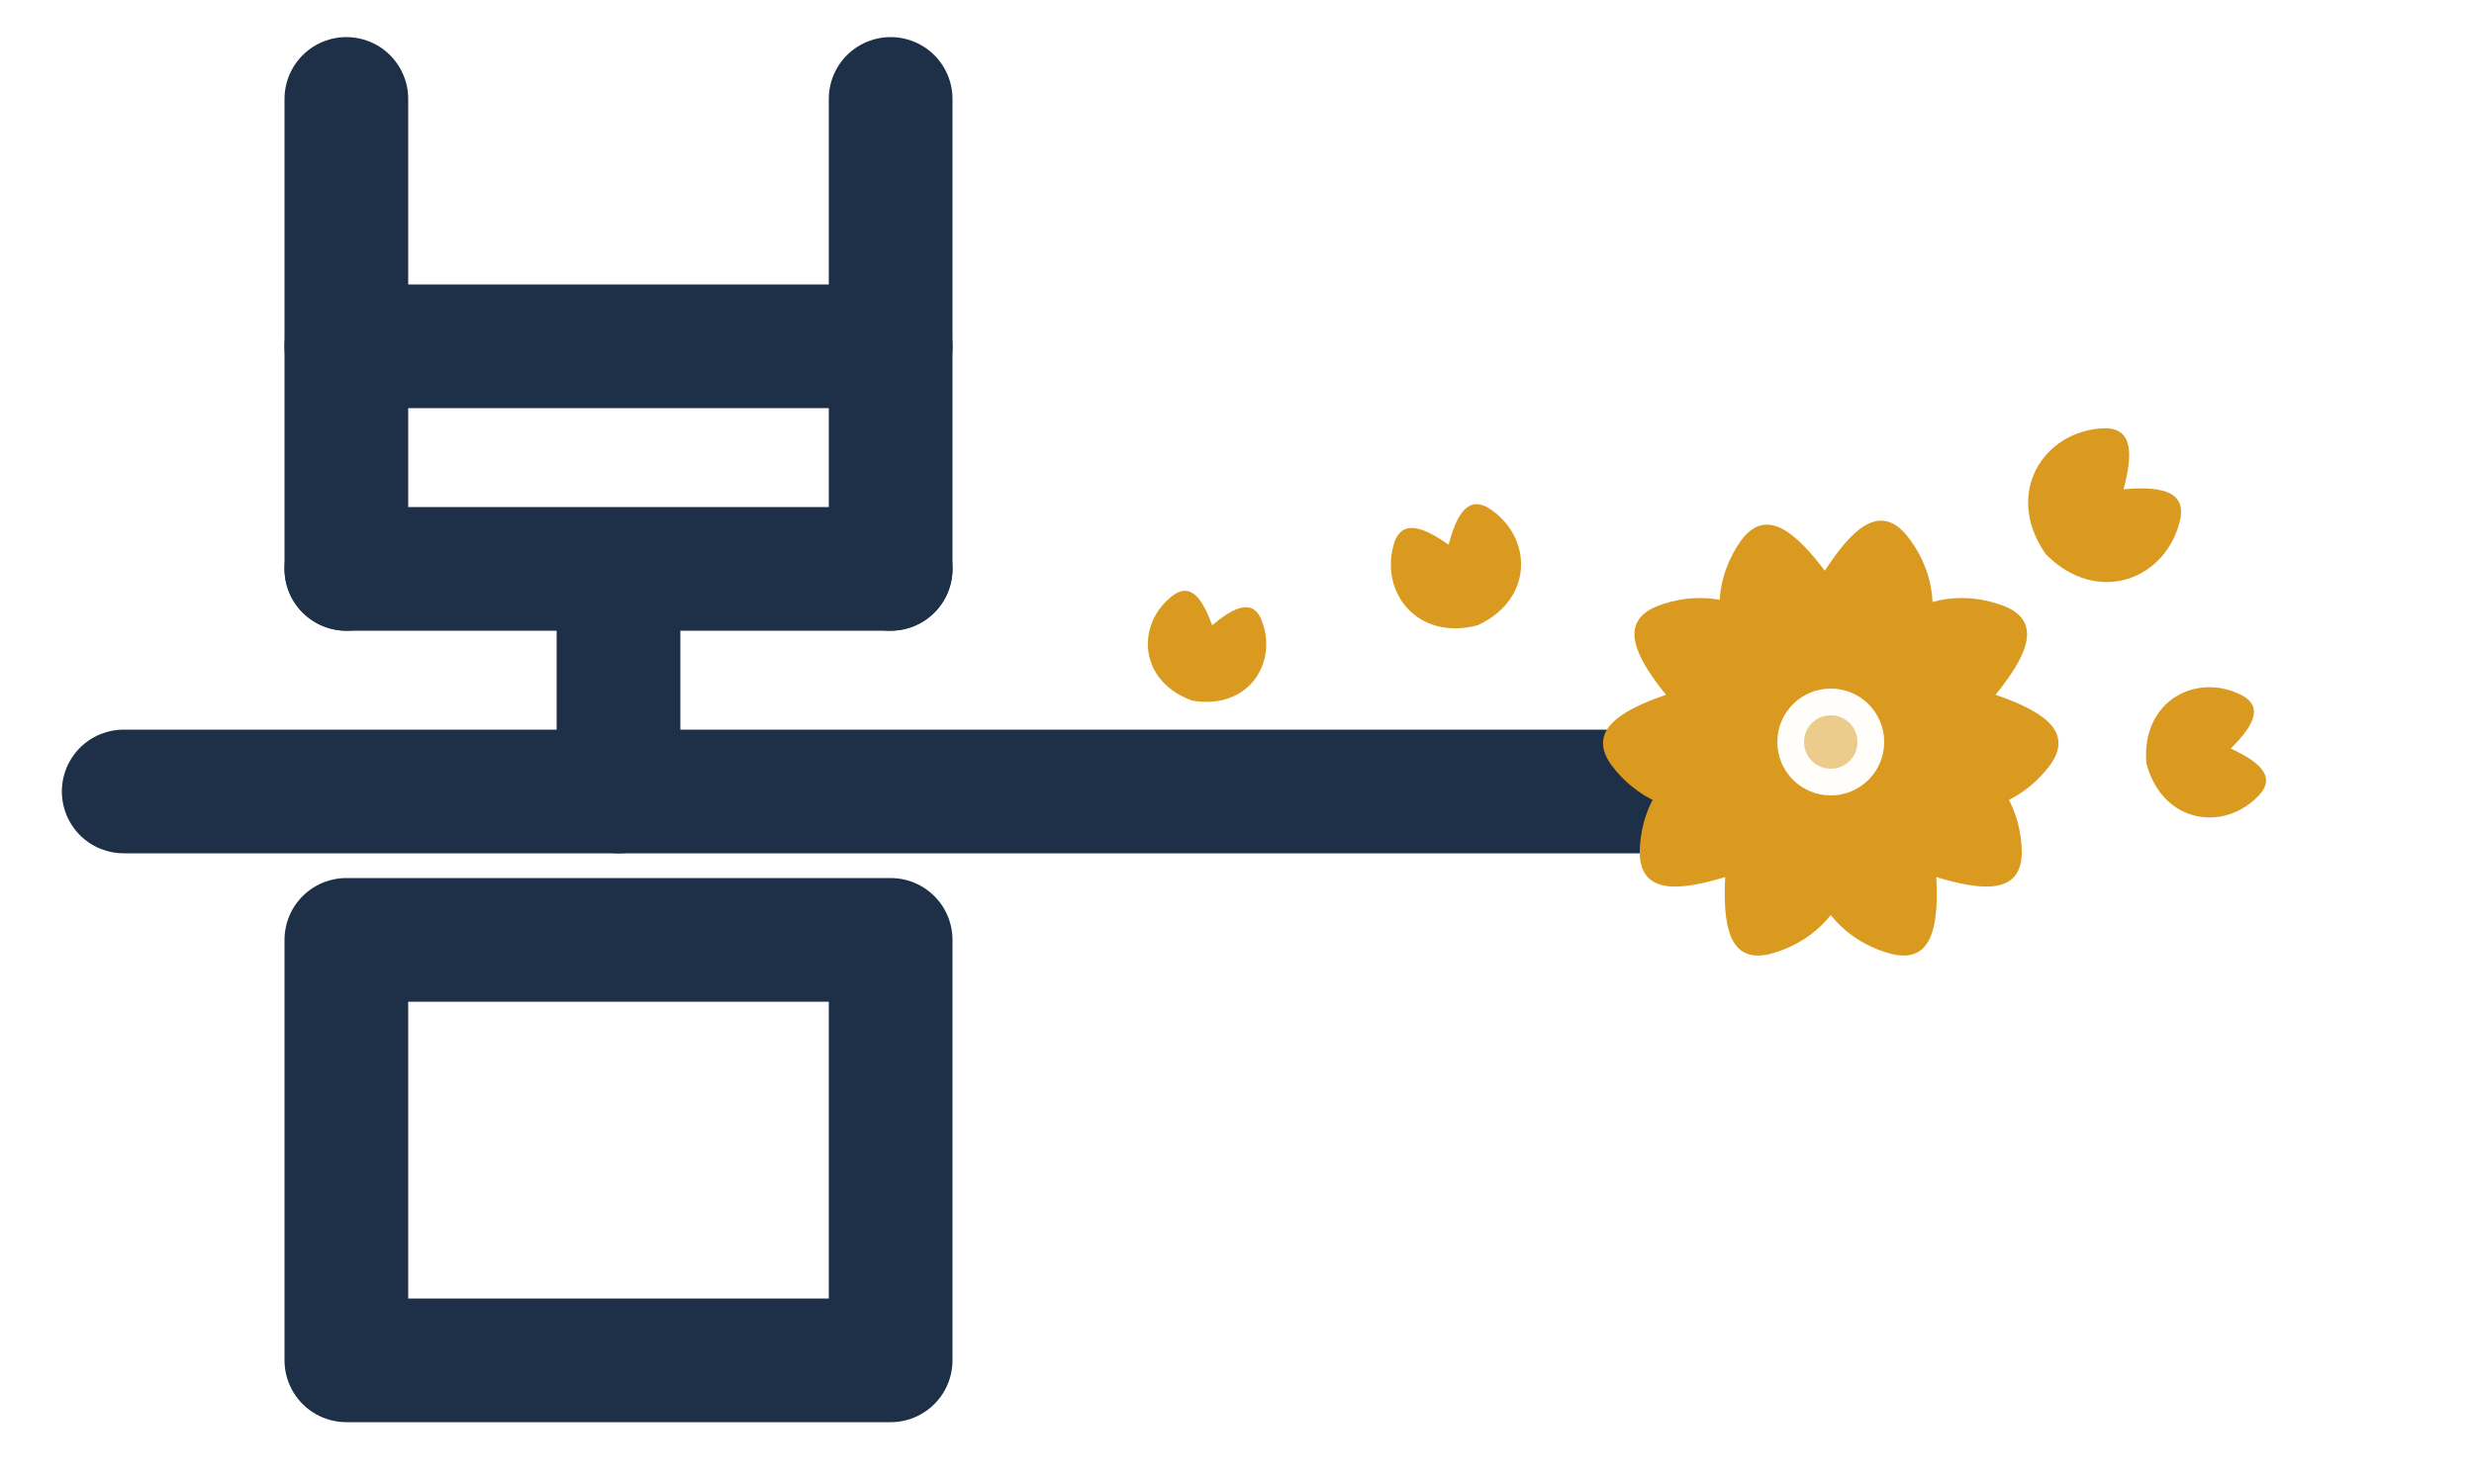
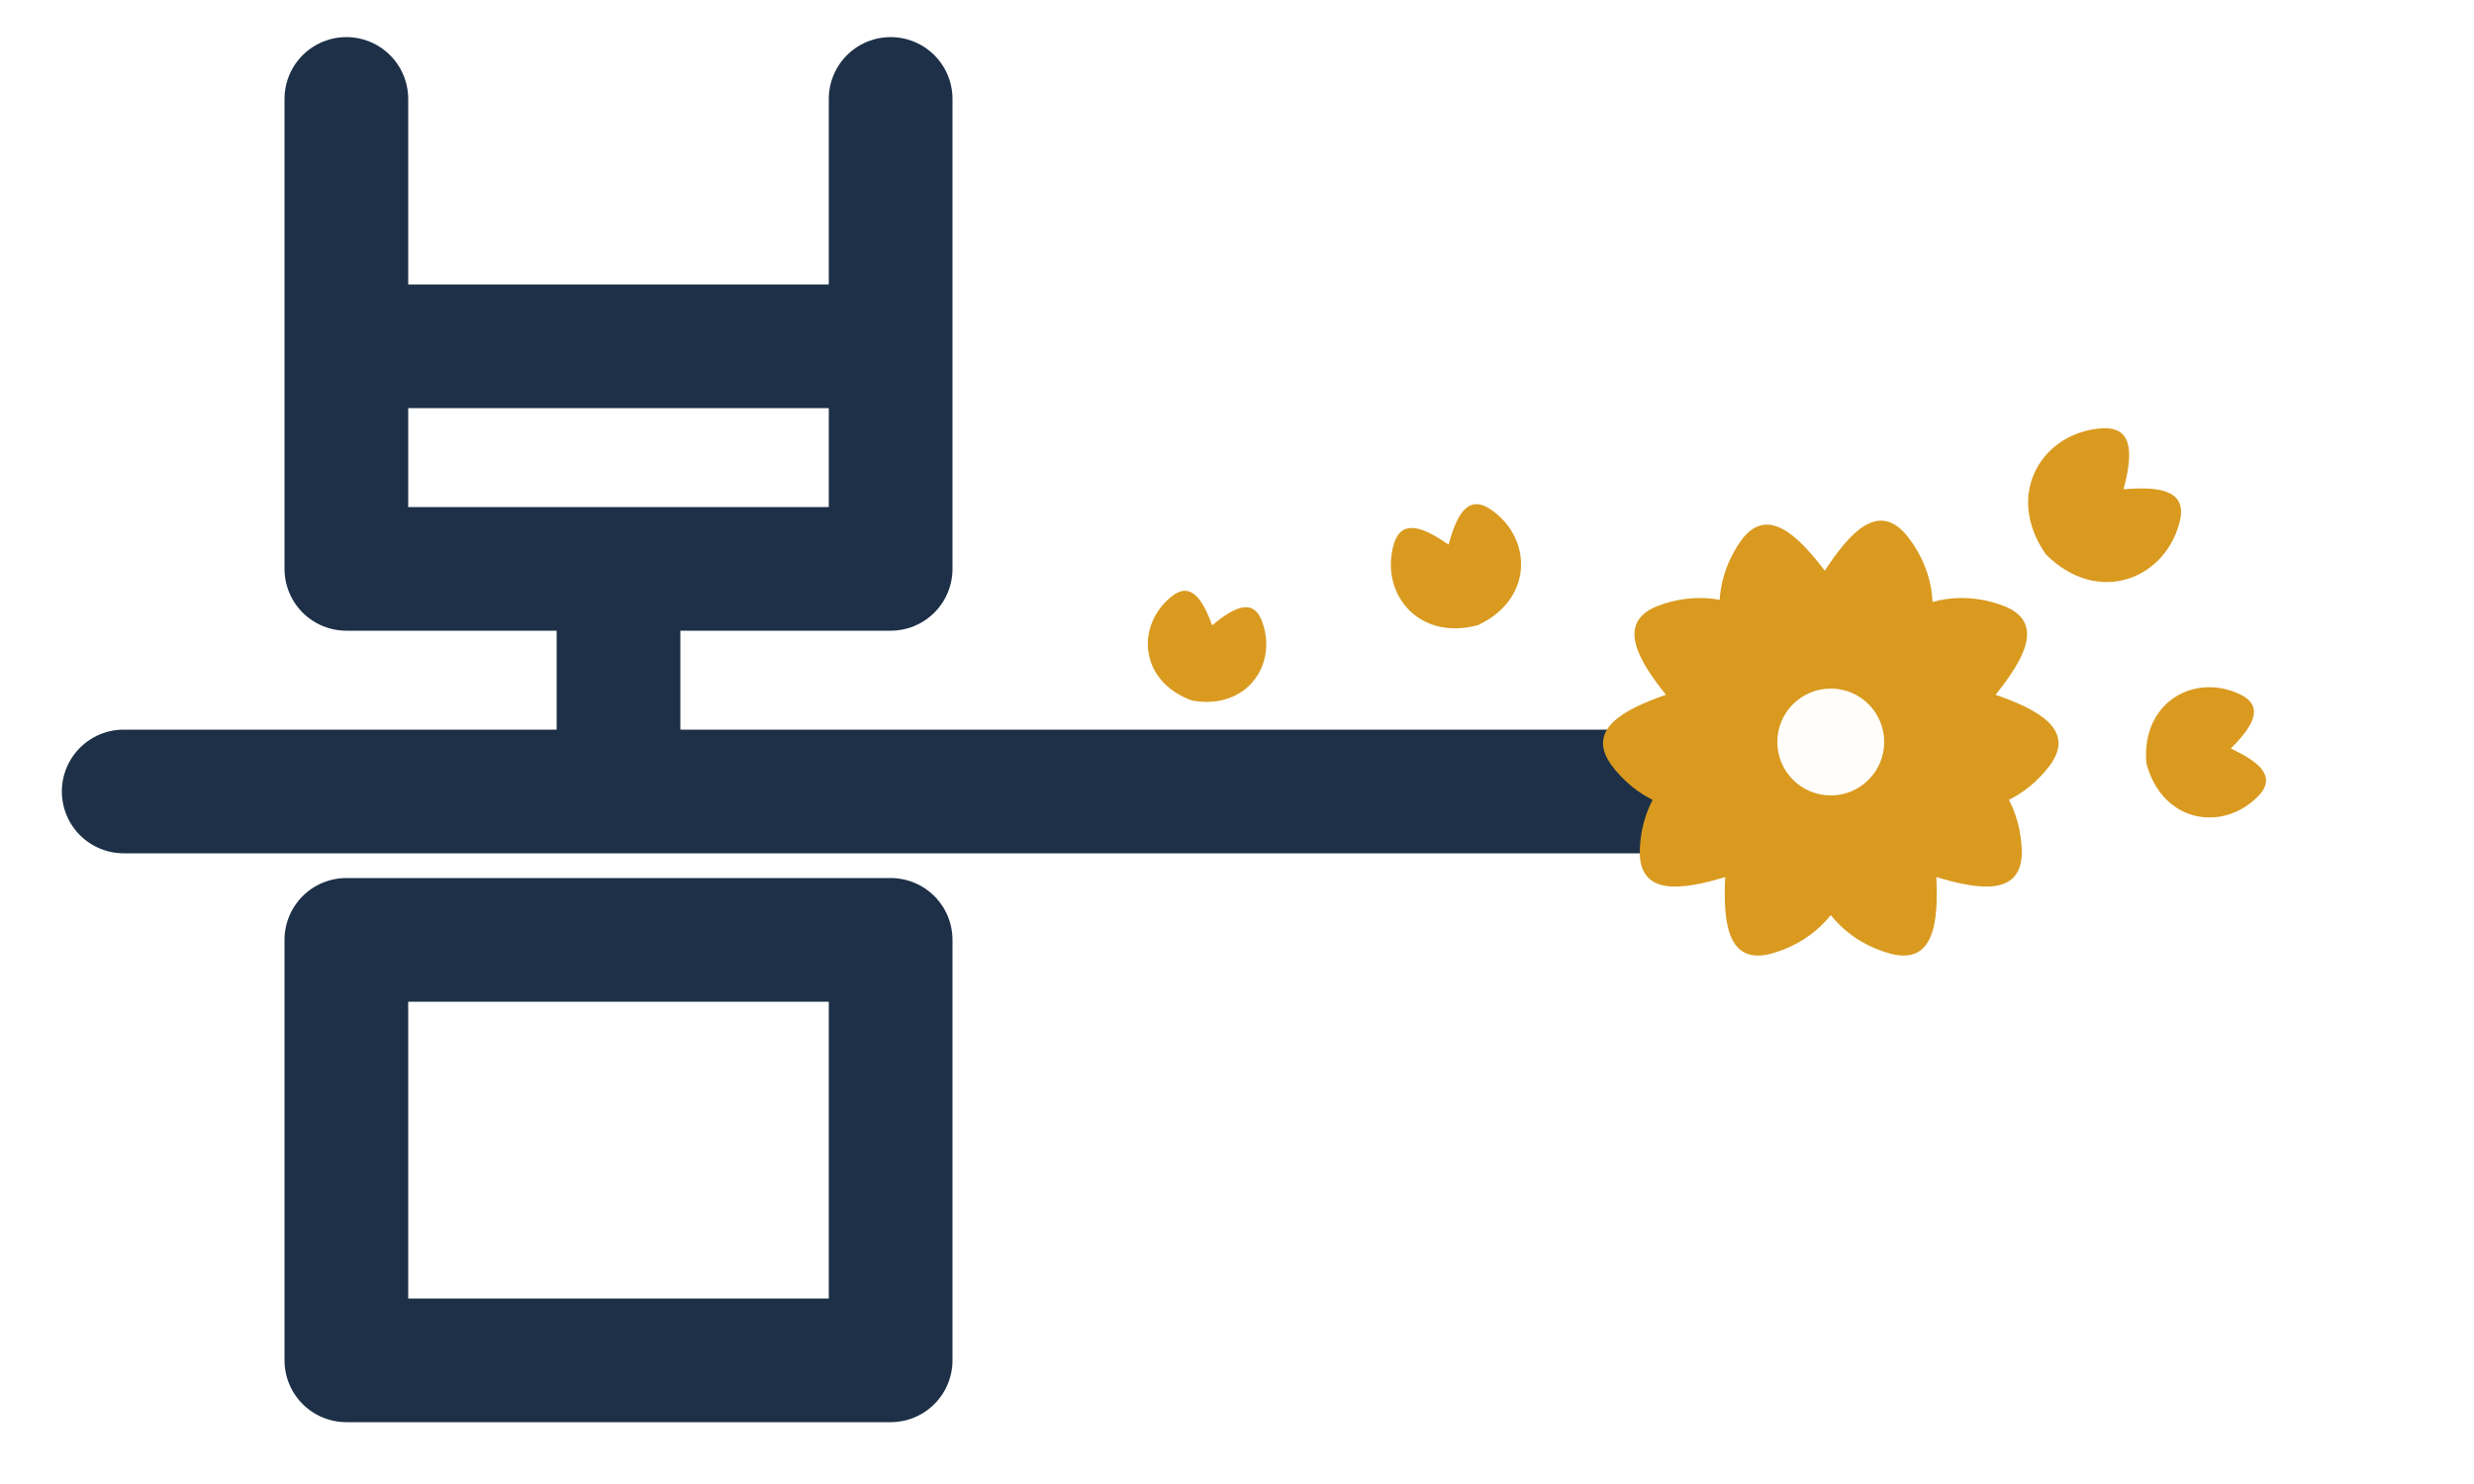
- <svg xmlns="http://www.w3.org/2000/svg" viewBox="0 0 200 120" role="img" aria-label="봄">
+ <svg xmlns="http://www.w3.org/2000/svg" viewBox="0 0 200 120">
  <g fill="none" stroke="#1d3047" stroke-width="10" stroke-linecap="round" stroke-linejoin="round">
-     <path d="M28 8 L28 46" />
-     <path d="M72 8 L72 46" />
-     <path d="M28 28 L72 28" />
-     <path d="M28 46 L72 46" />
-     <path d="M10 64 L142 64" />
-     <path d="M50 64 L50 47" />
-     <path d="M28 76 L72 76 L72 110 L28 110 Z" />
+     <path d="M28 8V46M72 8V46M28 28H72M28 46H72M10 64H142M50 64V47M28 76H72V110H28Z" />
  </g>
-   <g transform="translate(148 60) scale(1.800)">
-     <path d="M0 -1.4 C -4.6 -1.8 -6 -6.2 -3.7 -9.2 C -2.5 -10.7 -1.2 -9.4 0 -7.7 C 1.2 -9.4 2.5 -10.7 3.7 -9.2 C 6 -6.2 4.6 -1.8 0 -1.4 Z" fill="#d99a1f" transform="rotate(-2)" />
-     <path d="M0 -1.4 C -4.6 -1.8 -6 -6.2 -3.7 -9.2 C -2.5 -10.7 -1.2 -9.4 0 -7.7 C 1.2 -9.4 2.5 -10.7 3.7 -9.2 C 6 -6.2 4.6 -1.8 0 -1.4 Z" fill="#d99a1f" transform="rotate(74)" />
-     <path d="M0 -1.4 C -4.6 -1.8 -6 -6.2 -3.7 -9.2 C -2.5 -10.7 -1.2 -9.4 0 -7.7 C 1.2 -9.4 2.5 -10.7 3.7 -9.2 C 6 -6.2 4.6 -1.8 0 -1.4 Z" fill="#d99a1f" transform="rotate(142)" />
-     <path d="M0 -1.4 C -4.6 -1.8 -6 -6.2 -3.7 -9.2 C -2.5 -10.7 -1.2 -9.4 0 -7.7 C 1.2 -9.4 2.5 -10.7 3.7 -9.2 C 6 -6.2 4.6 -1.8 0 -1.4 Z" fill="#d99a1f" transform="rotate(218)" />
-     <path d="M0 -1.4 C -4.6 -1.8 -6 -6.2 -3.7 -9.2 C -2.5 -10.7 -1.2 -9.4 0 -7.7 C 1.2 -9.4 2.5 -10.7 3.7 -9.2 C 6 -6.2 4.6 -1.8 0 -1.4 Z" fill="#d99a1f" transform="rotate(286)" />
-     <circle r="2.4" fill="#fffefb" />
-     <circle r="1.2" fill="#d99a1f" opacity="0.5" />
-   </g>
-   <g transform="translate(96 58) rotate(15) scale(1)">
-     <path d="M0 -1.4 C -4.6 -1.8 -6 -6.2 -3.7 -9.2 C -2.5 -10.7 -1.2 -9.4 0 -7.7 C 1.2 -9.4 2.5 -10.7 3.7 -9.2 C 6 -6.2 4.6 -1.8 0 -1.4 Z" fill="#d99a1f" />
-   </g>
-   <g transform="translate(120 52) rotate(-20) scale(1.1)">
-     <path d="M0 -1.4 C -4.6 -1.8 -6 -6.2 -3.7 -9.2 C -2.5 -10.7 -1.2 -9.4 0 -7.7 C 1.2 -9.4 2.5 -10.7 3.7 -9.2 C 6 -6.2 4.6 -1.8 0 -1.4 Z" fill="#d99a1f" />
-   </g>
-   <g transform="translate(164 46) rotate(50) scale(1.3)">
-     <path d="M0 -1.4 C -4.6 -1.8 -6 -6.2 -3.7 -9.2 C -2.5 -10.7 -1.2 -9.4 0 -7.7 C 1.2 -9.4 2.5 -10.7 3.7 -9.2 C 6 -6.2 4.6 -1.8 0 -1.4 Z" fill="#d99a1f" />
-   </g>
-   <g transform="translate(172 62) rotate(80) scale(1.1)">
-     <path d="M0 -1.4 C -4.6 -1.8 -6 -6.2 -3.7 -9.2 C -2.5 -10.7 -1.2 -9.4 0 -7.7 C 1.2 -9.4 2.5 -10.7 3.7 -9.2 C 6 -6.2 4.6 -1.8 0 -1.4 Z" fill="#d99a1f" />
+   <g fill="#d99a1f">
+     <g transform="translate(148 60) scale(1.8)">
+       <path d="M0-1.4C-4.6-1.8-6-6.2-3.7-9.2-2.5-10.7-1.2-9.4 0-7.7 1.2-9.4 2.5-10.7 3.7-9.2 6-6.2 4.6-1.8 0-1.4Z" transform="rotate(-2)" />
+       <path d="M0-1.4C-4.6-1.8-6-6.2-3.7-9.2-2.5-10.7-1.2-9.4 0-7.7 1.2-9.4 2.5-10.7 3.7-9.2 6-6.2 4.6-1.8 0-1.4Z" transform="rotate(74)" />
+       <path d="M0-1.4C-4.6-1.8-6-6.2-3.7-9.2-2.5-10.7-1.2-9.4 0-7.7 1.2-9.4 2.5-10.7 3.7-9.2 6-6.2 4.6-1.8 0-1.4Z" transform="rotate(142)" />
+       <path d="M0-1.4C-4.6-1.8-6-6.2-3.7-9.2-2.5-10.7-1.2-9.4 0-7.7 1.2-9.4 2.5-10.7 3.7-9.2 6-6.2 4.6-1.8 0-1.4Z" transform="rotate(218)" />
+       <path d="M0-1.4C-4.6-1.8-6-6.2-3.7-9.2-2.5-10.7-1.2-9.4 0-7.7 1.2-9.4 2.5-10.7 3.7-9.2 6-6.2 4.6-1.8 0-1.4Z" transform="rotate(286)" />
+       <circle r="2.4" fill="#fffefb" />
+     </g>
+     <path d="M0-1.4C-4.6-1.8-6-6.2-3.7-9.2-2.5-10.7-1.2-9.4 0-7.7 1.2-9.4 2.5-10.7 3.7-9.2 6-6.2 4.6-1.8 0-1.4Z" transform="translate(96 58) rotate(15)" />
+     <path d="M0-1.4C-4.6-1.8-6-6.2-3.7-9.2-2.5-10.7-1.2-9.4 0-7.7 1.2-9.4 2.5-10.7 3.7-9.2 6-6.2 4.6-1.8 0-1.4Z" transform="translate(120 52) rotate(-20) scale(1.1)" />
+     <path d="M0-1.4C-4.6-1.8-6-6.2-3.7-9.2-2.5-10.7-1.2-9.4 0-7.7 1.2-9.4 2.5-10.7 3.7-9.2 6-6.2 4.6-1.8 0-1.4Z" transform="translate(164 46) rotate(50) scale(1.3)" />
+     <path d="M0-1.4C-4.6-1.8-6-6.2-3.7-9.2-2.5-10.7-1.2-9.4 0-7.7 1.2-9.4 2.5-10.7 3.7-9.2 6-6.2 4.6-1.8 0-1.4Z" transform="translate(172 62) rotate(80) scale(1.1)" />
  </g>
</svg>
